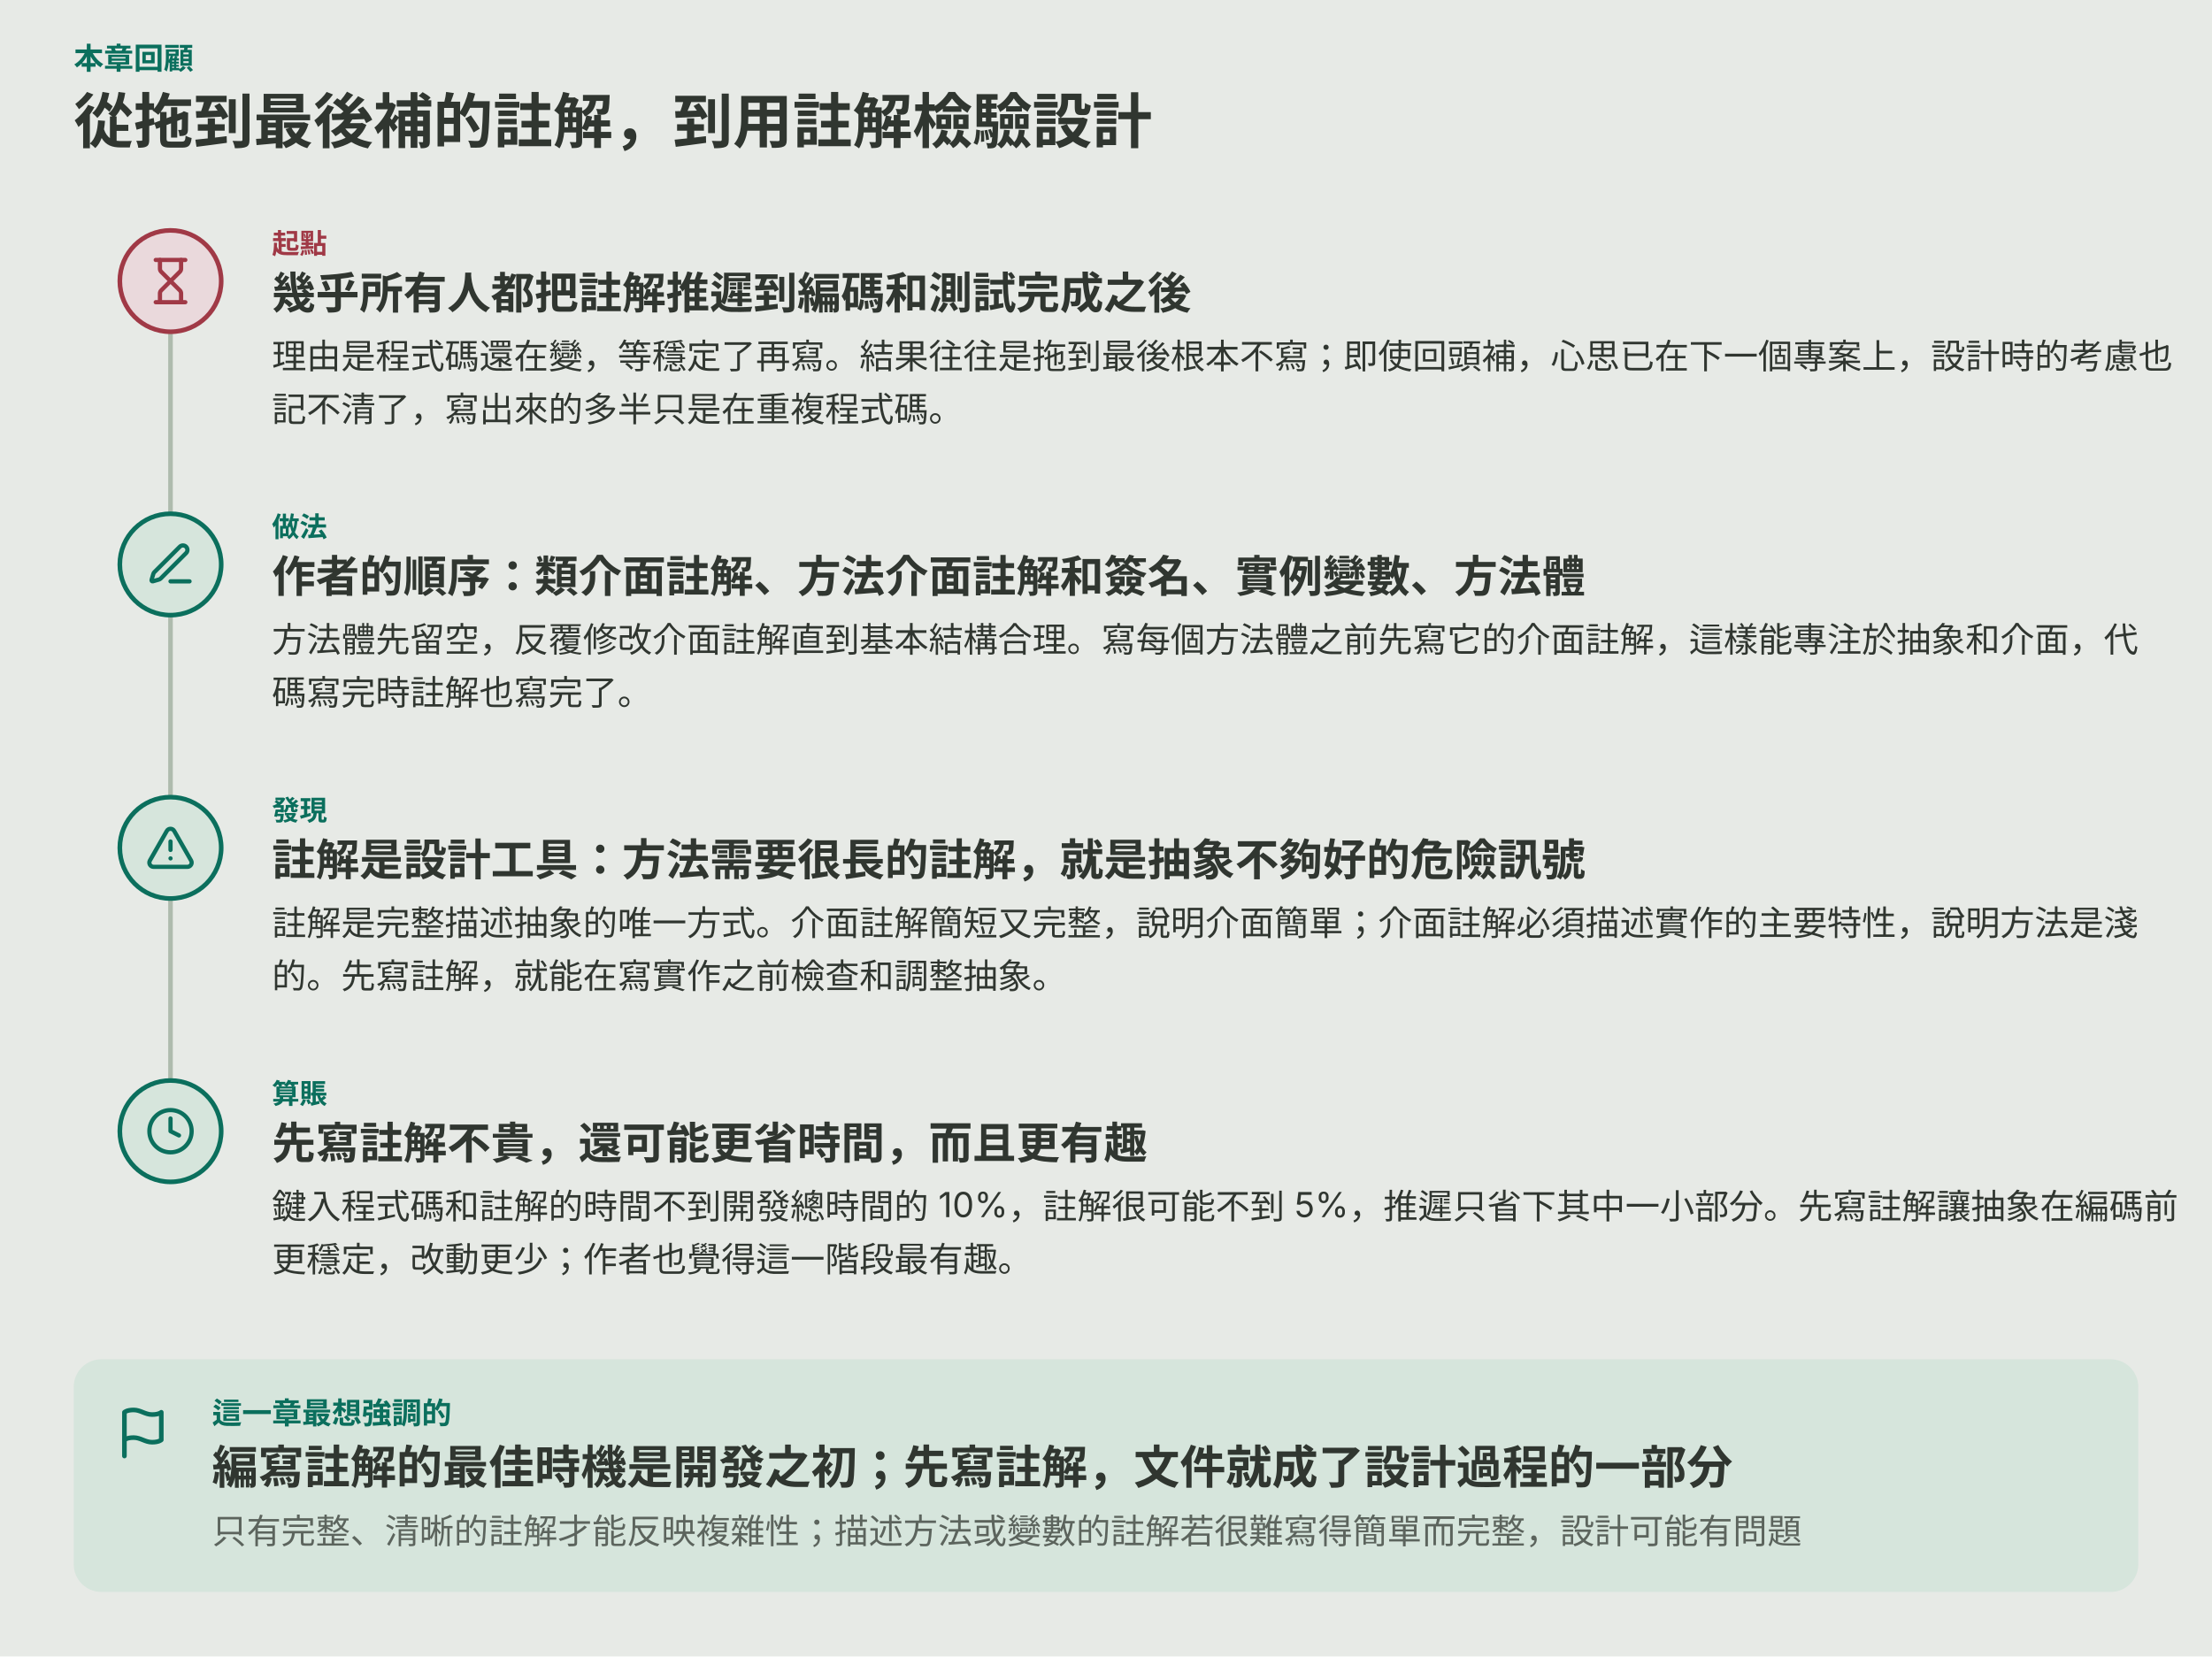
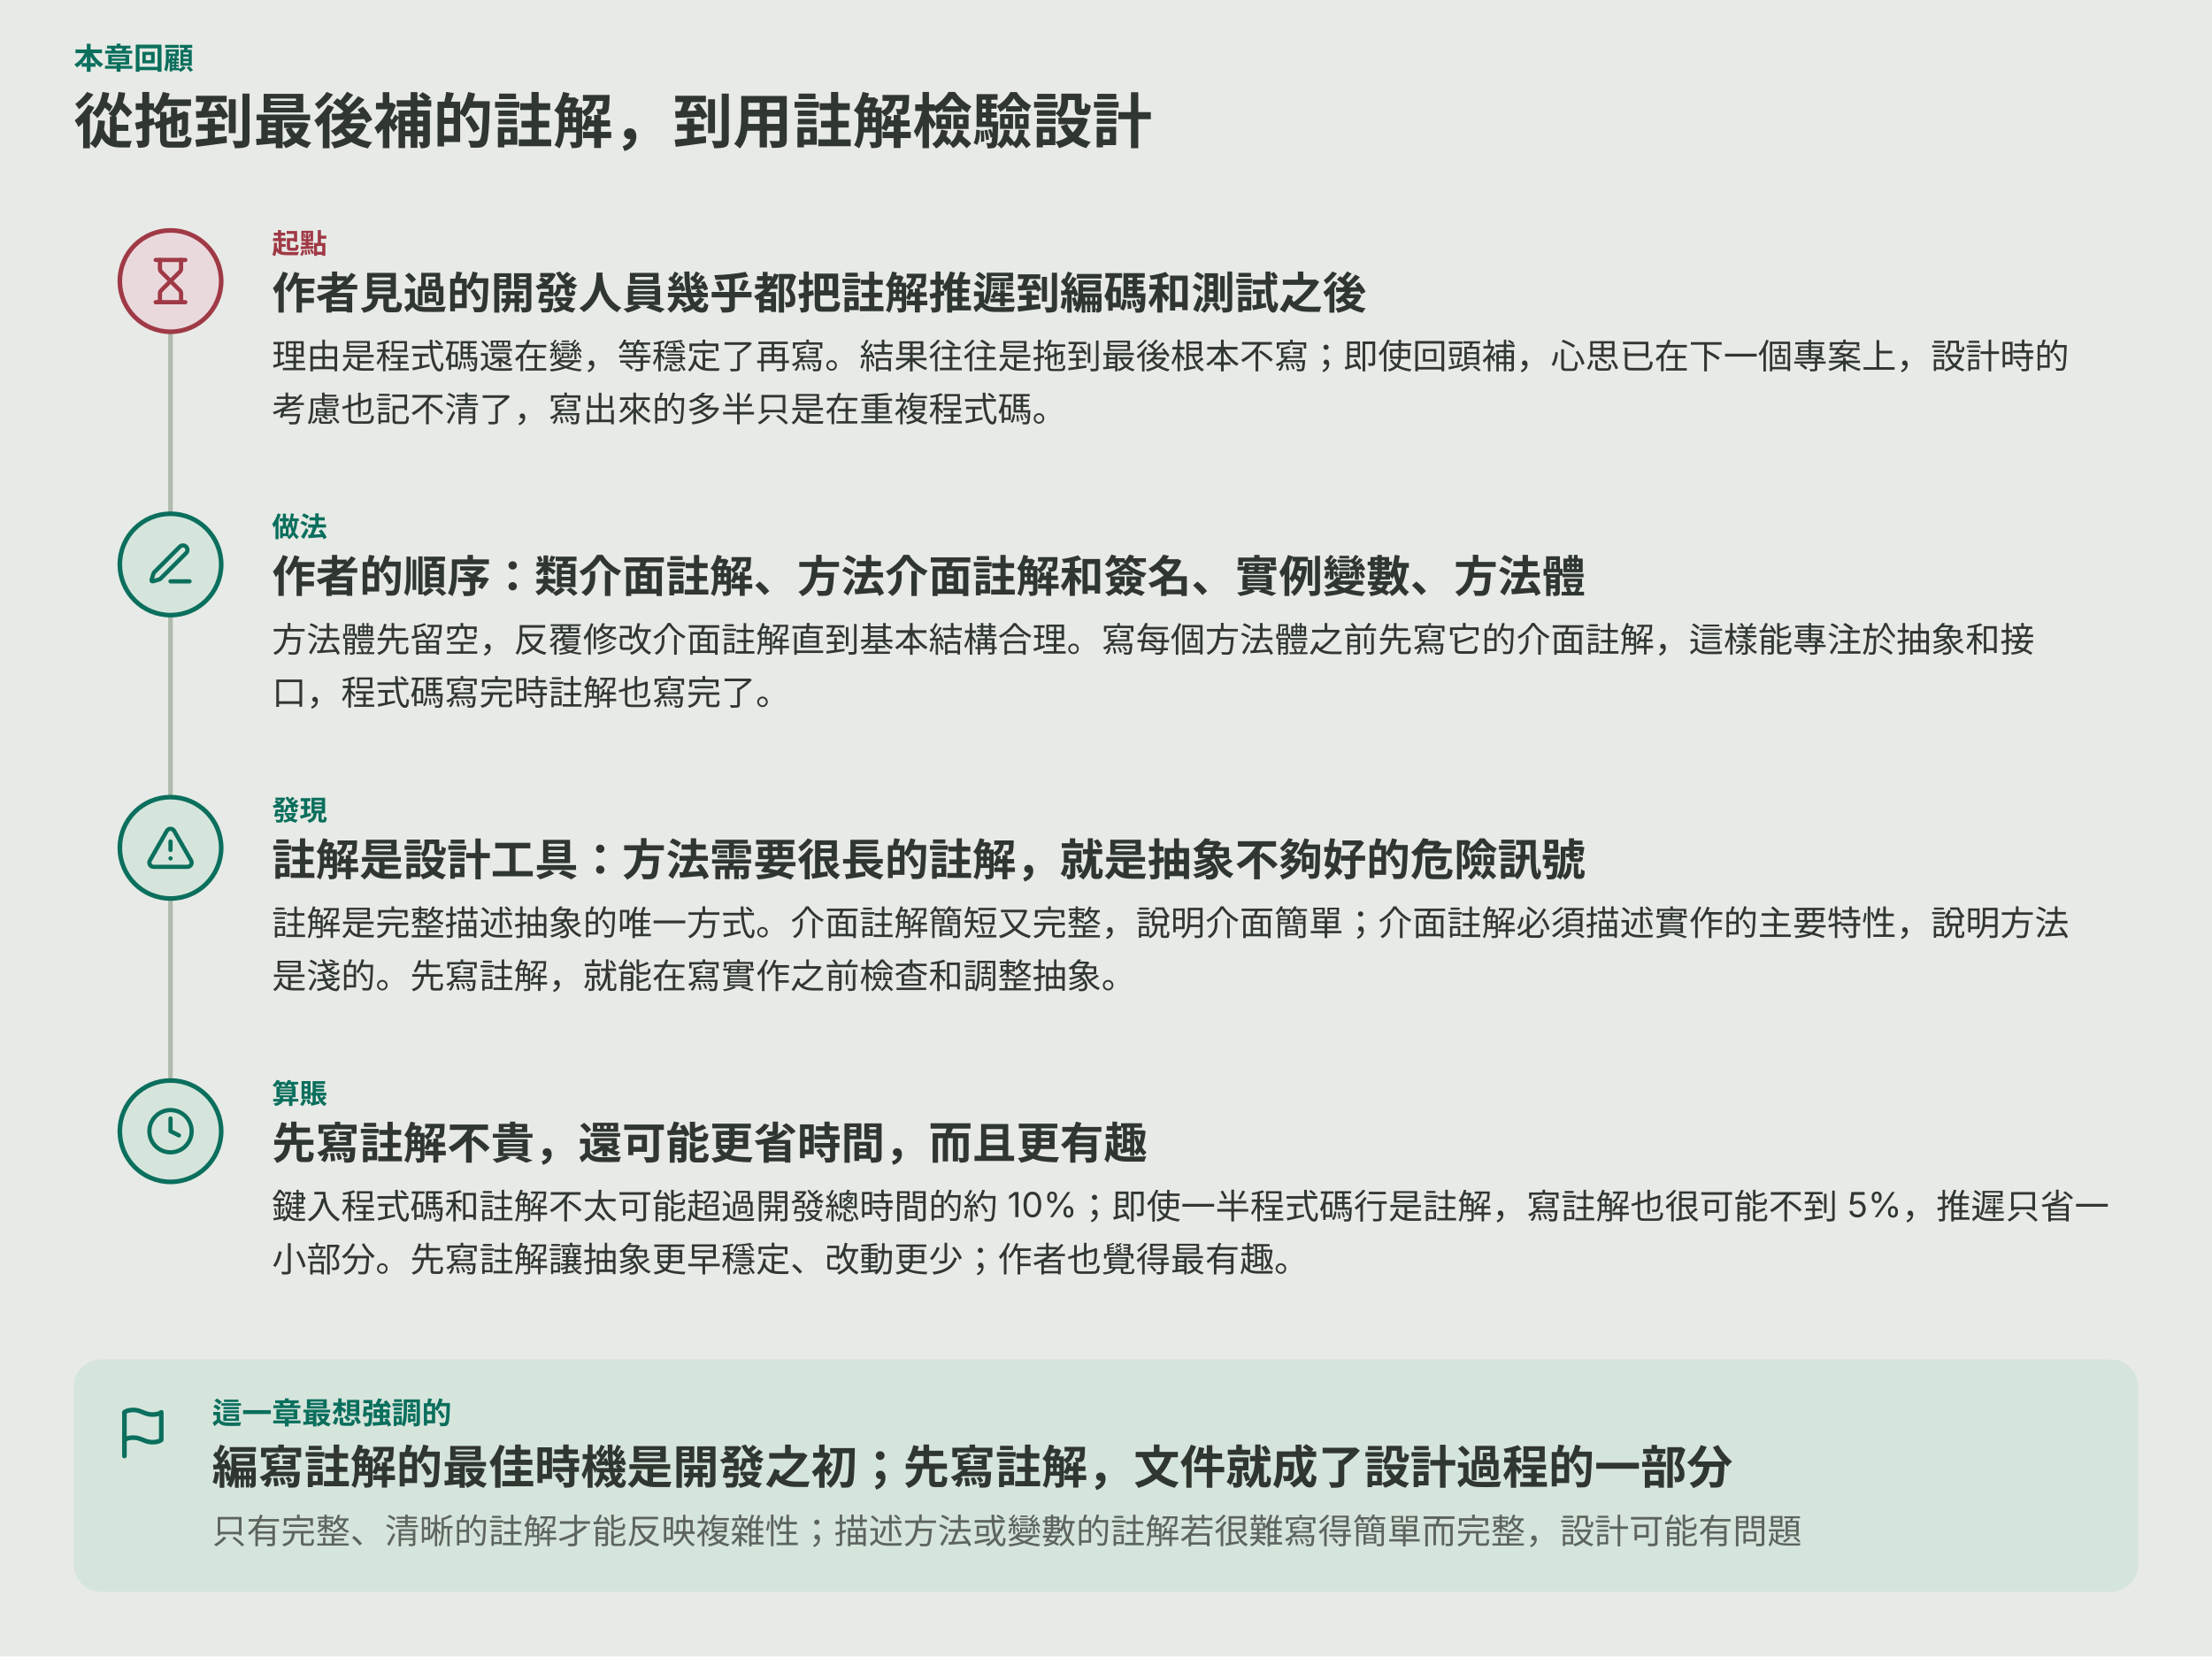
<svg xmlns="http://www.w3.org/2000/svg" viewBox="0 0 960 719" role="img" aria-labelledby="ch15-story-title ch15-story-desc">
  <rect width="960" height="719" fill="var(--diagram-bg,#e7eae6)" />
  <g font-family="system-ui,-apple-system,'PingFang SC','Microsoft YaHei',sans-serif" fill="var(--diagram-ink,#303630)">
    <text x="32.0" y="30.0" font-size="13" font-weight="600" fill="var(--diagram-primary,#0b6f5d)">本章回顧</text>
    <path d="M74 144 V 469" fill="none" stroke="var(--diagram-line,#aebbad)" stroke-width="2" />
    <text x="32.0" y="62.0" font-size="26" font-weight="600">從拖到最後補的註解，到用註解檢驗設計</text>
    <circle cx="74.0" cy="122.0" r="22" fill="var(--diagram-danger-soft,#ead9dc)" stroke="var(--diagram-danger,#a03946)" stroke-width="2" />
    <g transform="translate(63.0,111.0) scale(0.917)" fill="none" stroke="var(--diagram-danger,#a03946)" stroke-width="2" stroke-linecap="round" stroke-linejoin="round">
      <path d="M5 22h14" />
      <path d="M5 2h14" />
      <path d="M17 22v-4.172a2 2 0 0 0-.586-1.414L12 12l-4.414 4.414A2 2 0 0 0 7 17.828V22" />
      <path d="M7 2v4.172a2 2 0 0 0 .586 1.414L12 12l4.414-4.414A2 2 0 0 0 17 6.172V2" />
    </g>
    <text x="118.0" y="110.0" font-size="12" font-weight="600" fill="var(--diagram-danger,#a03946)">起點</text>
-     <text x="118.0" y="134.0" font-size="19" font-weight="600">幾乎所有人都把註解推遲到編碼和測試完成之後</text>
-     <text x="118.0" y="160.0" font-size="15">理由是程式碼還在變，等穩定了再寫。結果往往是拖到最後根本不寫；即使回頭補，心思已在下一個專案上，設計時的考慮也</text>
-     <text x="118.0" y="183.0" font-size="15">記不清了，寫出來的多半只是在重複程式碼。</text>
+     <text x="118.0" y="134.0" font-size="19" font-weight="600">作者見過的開發人員幾乎都把註解推遲到編碼和測試之後</text>
+     <text x="118.0" y="160.0" font-size="15">理由是程式碼還在變，等穩定了再寫。結果往往是拖到最後根本不寫；即使回頭補，心思已在下一個專案上，設計時的</text>
+     <text x="118.0" y="183.0" font-size="15">考慮也記不清了，寫出來的多半只是在重複程式碼。</text>
    <circle cx="74.0" cy="245.0" r="22" fill="var(--diagram-primary-soft,#d6e5dc)" stroke="var(--diagram-primary,#0b6f5d)" stroke-width="2" />
    <g transform="translate(63.0,234.0) scale(0.917)" fill="none" stroke="var(--diagram-primary,#0b6f5d)" stroke-width="2" stroke-linecap="round" stroke-linejoin="round">
      <path d="M12 20h9" />
      <path d="M16.376 3.622a1 1 0 0 1 3.002 3.002L7.368 18.635a2 2 0 0 1-.855.506l-2.872.838a.5.5 0 0 1-.62-.62l.838-2.872a2 2 0 0 1 .506-.854z" />
    </g>
    <text x="118.0" y="233.0" font-size="12" font-weight="600" fill="var(--diagram-primary,#0b6f5d)">做法</text>
    <text x="118.0" y="257.0" font-size="19" font-weight="600">作者的順序：類介面註解、方法介面註解和簽名、實例變數、方法體</text>
-     <text x="118.0" y="283.0" font-size="15">方法體先留空，反覆修改介面註解直到基本結構合理。寫每個方法體之前先寫它的介面註解，這樣能專注於抽象和介面，代</text>
-     <text x="118.0" y="306.0" font-size="15">碼寫完時註解也寫完了。</text>
+     <text x="118.0" y="283.0" font-size="15">方法體先留空，反覆修改介面註解直到基本結構合理。寫每個方法體之前先寫它的介面註解，這樣能專注於抽象和接</text>
+     <text x="118.0" y="306.0" font-size="15">口，程式碼寫完時註解也寫完了。</text>
    <circle cx="74.0" cy="368.0" r="22" fill="var(--diagram-primary-soft,#d6e5dc)" stroke="var(--diagram-primary,#0b6f5d)" stroke-width="2" />
    <g transform="translate(63.0,357.0) scale(0.917)" fill="none" stroke="var(--diagram-primary,#0b6f5d)" stroke-width="2" stroke-linecap="round" stroke-linejoin="round">
      <path d="m21.73 18-8-14a2 2 0 0 0-3.48 0l-8 14A2 2 0 0 0 4 21h16a2 2 0 0 0 1.73-3" />
      <path d="M12 9v4" />
      <path d="M12 17h.01" />
    </g>
    <text x="118.0" y="356.0" font-size="12" font-weight="600" fill="var(--diagram-primary,#0b6f5d)">發現</text>
    <text x="118.0" y="380.0" font-size="19" font-weight="600">註解是設計工具：方法需要很長的註解，就是抽象不夠好的危險訊號</text>
-     <text x="118.0" y="406.0" font-size="15">註解是完整描述抽象的唯一方式。介面註解簡短又完整，說明介面簡單；介面註解必須描述實作的主要特性，說明方法是淺</text>
-     <text x="118.0" y="429.0" font-size="15">的。先寫註解，就能在寫實作之前檢查和調整抽象。</text>
+     <text x="118.0" y="406.0" font-size="15">註解是完整描述抽象的唯一方式。介面註解簡短又完整，說明介面簡單；介面註解必須描述實作的主要特性，說明方法</text>
+     <text x="118.0" y="429.0" font-size="15">是淺的。先寫註解，就能在寫實作之前檢查和調整抽象。</text>
    <circle cx="74.0" cy="491.0" r="22" fill="var(--diagram-primary-soft,#d6e5dc)" stroke="var(--diagram-primary,#0b6f5d)" stroke-width="2" />
    <g transform="translate(63.0,480.0) scale(0.917)" fill="none" stroke="var(--diagram-primary,#0b6f5d)" stroke-width="2" stroke-linecap="round" stroke-linejoin="round">
      <circle cx="12" cy="12" r="10" />
      <polyline points="12 6 12 12 16 14" />
    </g>
    <text x="118.0" y="479.0" font-size="12" font-weight="600" fill="var(--diagram-primary,#0b6f5d)">算賬</text>
    <text x="118.0" y="503.0" font-size="19" font-weight="600">先寫註解不貴，還可能更省時間，而且更有趣</text>
-     <text x="118.0" y="529.0" font-size="15">鍵入程式碼和註解的時間不到開發總時間的 10%，註解很可能不到 5%，推遲只省下其中一小部分。先寫註解讓抽象在編碼前</text>
-     <text x="118.0" y="552.0" font-size="15">更穩定，改動更少；作者也覺得這一階段最有趣。</text>
+     <text x="118.0" y="529.0" font-size="15">鍵入程式碼和註解不太可能超過開發總時間的約 10%；即使一半程式碼行是註解，寫註解也很可能不到 5%，推遲只省一</text>
+     <text x="118.0" y="552.0" font-size="15">小部分。先寫註解讓抽象更早穩定、改動更少；作者也覺得最有趣。</text>
    <rect x="32.0" y="590.0" width="896.0" height="101.0" rx="12" fill="var(--diagram-primary-soft,#d6e5dc)" />
    <g transform="translate(50.0,610.0) scale(1.000)" fill="none" stroke="var(--diagram-primary,#0b6f5d)" stroke-width="2" stroke-linecap="round" stroke-linejoin="round">
      <path d="M4 15s1-1 4-1 5 2 8 2 4-1 4-1V3s-1 1-4 1-5-2-8-2-4 1-4 1z" />
      <line x1="4" x2="4" y1="22" y2="15" />
    </g>
    <text x="92.0" y="618.0" font-size="13" font-weight="600" fill="var(--diagram-primary,#0b6f5d)">這一章最想強調的</text>
    <text x="92.0" y="644.0" font-size="20" font-weight="600">編寫註解的最佳時機是開發之初；先寫註解，文件就成了設計過程的一部分</text>
    <text x="92.0" y="670.0" font-size="15" fill="var(--diagram-muted,#5c645d)">只有完整、清晰的註解才能反映複雜性；描述方法或變數的註解若很難寫得簡單而完整，設計可能有問題</text>
  </g>
</svg>
